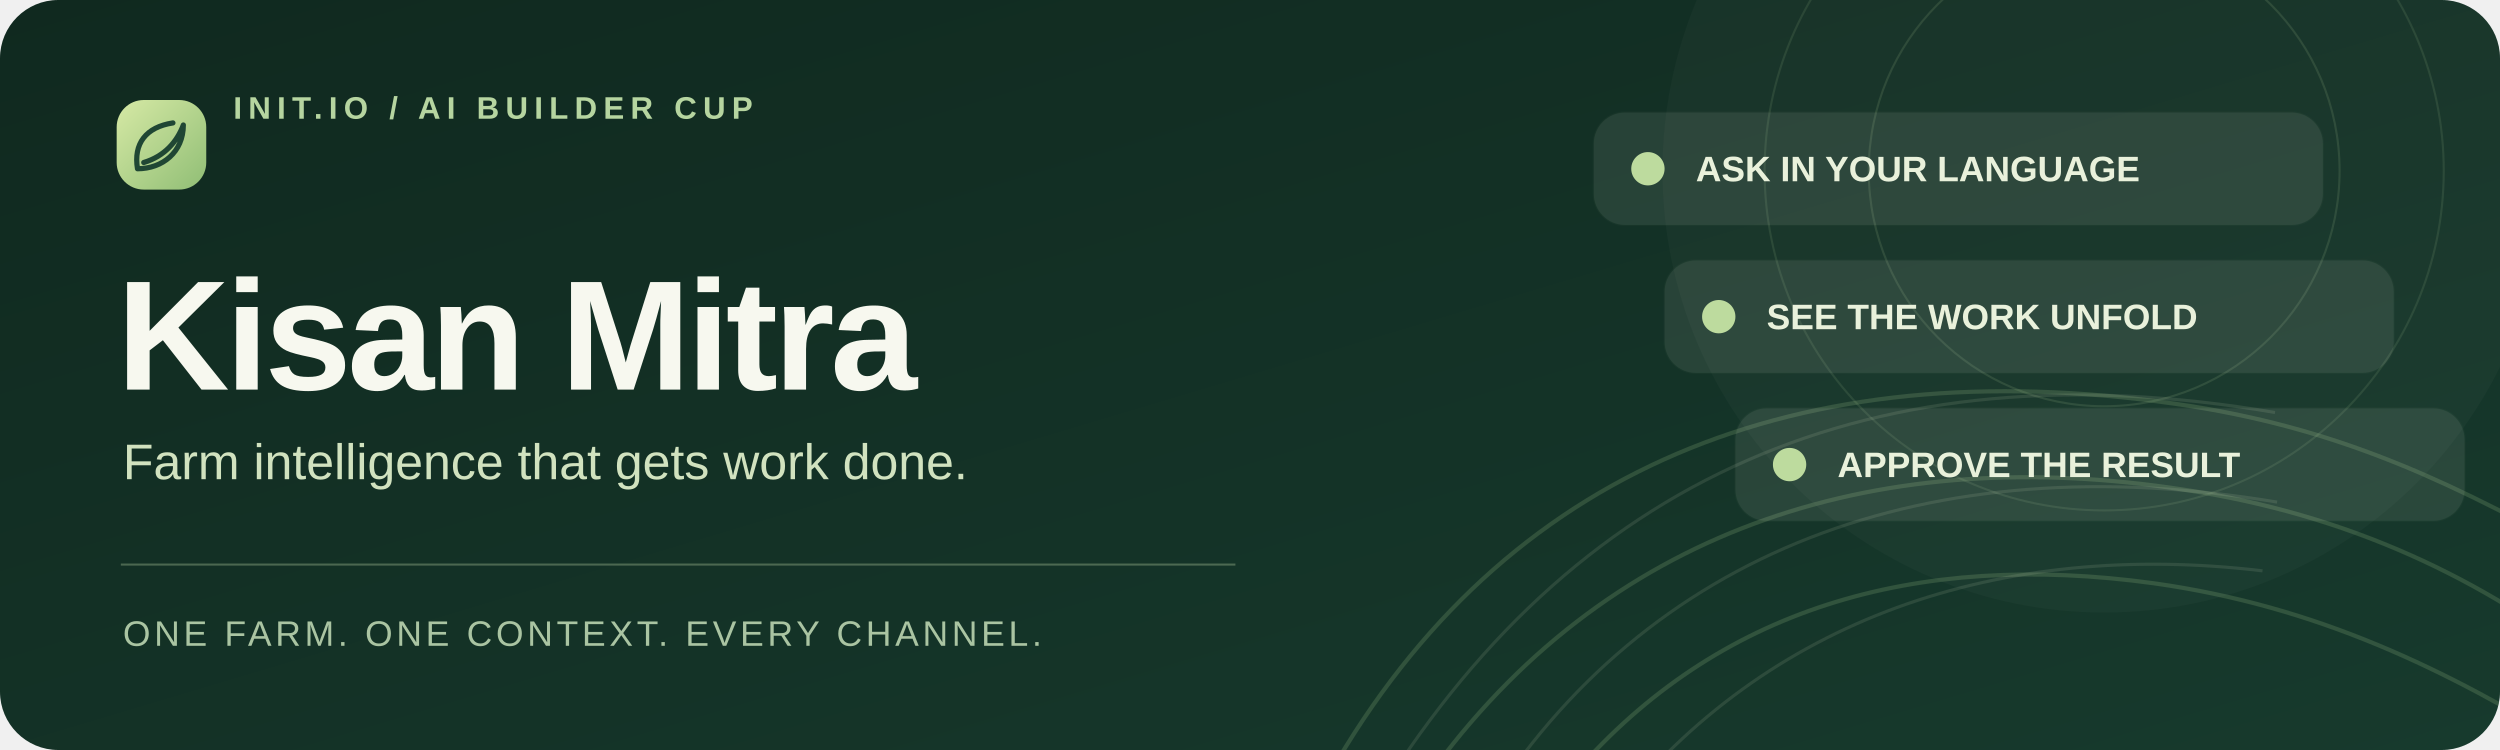
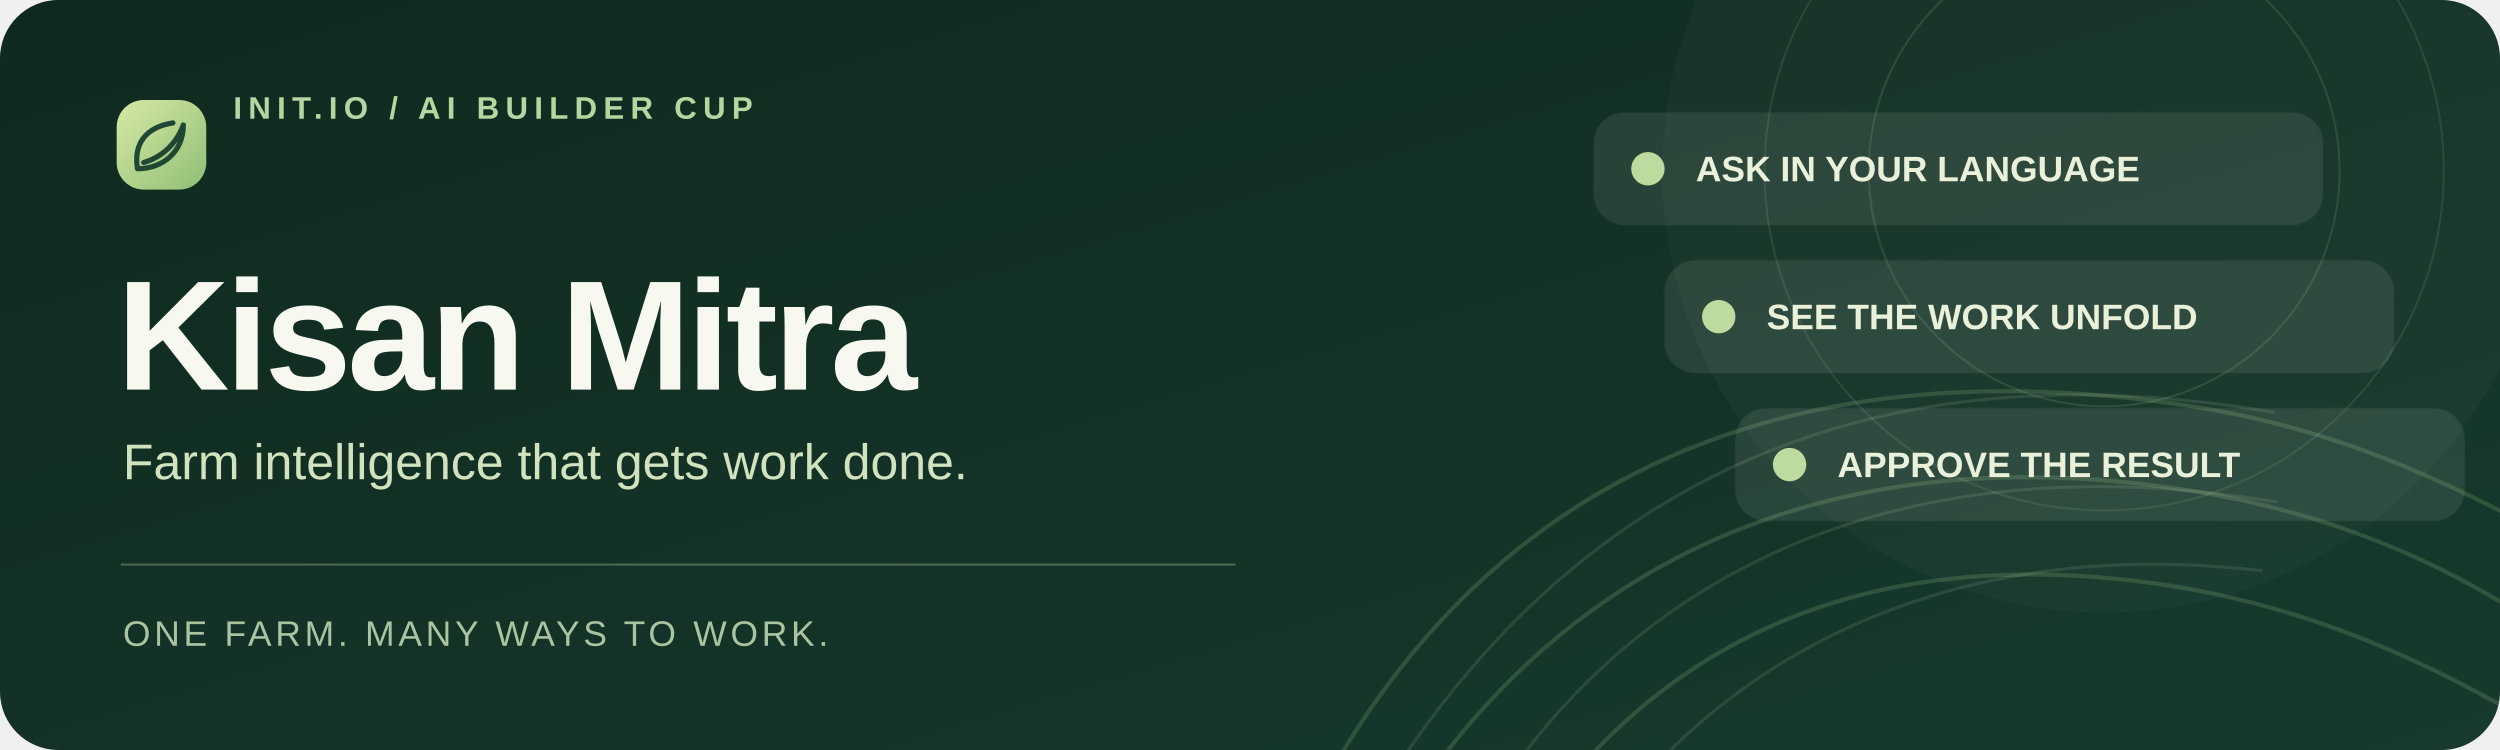
<svg xmlns="http://www.w3.org/2000/svg" viewBox="0 0 1200 360" role="img" aria-labelledby="title desc">
  <defs>
    <linearGradient id="field" x1="0" y1="0" x2="1" y2="1">
      <stop offset="0" stop-color="#10291f" />
      <stop offset="1" stop-color="#173a2d" />
    </linearGradient>
    <linearGradient id="glow" x1="0" y1="0" x2="1" y2="1">
      <stop offset="0" stop-color="#d6e9a5" />
      <stop offset="1" stop-color="#90be75" />
    </linearGradient>
    <clipPath id="frame">
      <rect width="1200" height="360" rx="28" />
    </clipPath>
  </defs>
  <g clip-path="url(#frame)">
    <rect width="1200" height="360" fill="url(#field)" />
    <circle cx="1010" cy="82" r="212" fill="#ffffff" opacity=".025" />
    <circle cx="1010" cy="82" r="163" fill="none" stroke="#b6d49b" opacity=".12" />
    <circle cx="1010" cy="82" r="113" fill="none" stroke="#b6d49b" opacity=".14" />
    <path d="M642 365c86-145 229-198 410-170 75 12 128 38 194 75M689 368c87-117 216-155 359-133 80 12 144 43 199 86M756 371c68-78 162-107 278-91 78 11 140 41 203 80" fill="none" stroke="#a8cf8d" stroke-width="2" opacity=".19" />
    <path d="M658 388c96-159 241-223 434-190M712 390c78-125 213-177 381-149M774 391c74-94 186-132 312-117" fill="none" stroke="#e4edcb" stroke-width="1.5" opacity=".11" />
    <g transform="translate(765 54)">
      <rect width="350" height="54" rx="15" fill="#f7f8ed" opacity=".09" stroke="#d4e4bd" stroke-opacity=".26" />
      <circle cx="26" cy="27" r="8" fill="#bddb9e" />
      <text x="49" y="33" fill="#e9f1db" font-family="Arial,Helvetica,sans-serif" font-size="17" font-weight="600">ASK IN YOUR LANGUAGE</text>
    </g>
    <g transform="translate(799 125)">
      <rect width="350" height="54" rx="15" fill="#f7f8ed" opacity=".09" stroke="#d4e4bd" stroke-opacity=".26" />
      <circle cx="26" cy="27" r="8" fill="#bddb9e" />
      <text x="49" y="33" fill="#e9f1db" font-family="Arial,Helvetica,sans-serif" font-size="17" font-weight="600">SEE THE WORK UNFOLD</text>
    </g>
    <g transform="translate(833 196)">
      <rect width="350" height="54" rx="15" fill="#f7f8ed" opacity=".09" stroke="#d4e4bd" stroke-opacity=".26" />
      <circle cx="26" cy="27" r="8" fill="#bddb9e" />
      <text x="49" y="33" fill="#e9f1db" font-family="Arial,Helvetica,sans-serif" font-size="17" font-weight="600">APPROVE THE RESULT</text>
    </g>
    <g transform="translate(56 48)">
      <rect width="43" height="43" rx="13" fill="url(#glow)" />
      <path d="M27 11C14 13 8 21 10 33c12 0 22-8 22-21-3 8-9 15-19 18" fill="none" stroke="#204734" stroke-width="2.5" stroke-linecap="round" stroke-linejoin="round" />
      <text x="56" y="9" fill="#b6d5a0" font-family="Arial,Helvetica,sans-serif" font-size="15" font-weight="700" letter-spacing="3">INIT.IO  /  AI BUILDER CUP</text>
    </g>
    <text x="56" y="187" fill="#f7f8ef" font-family="Arial,Helvetica,sans-serif" font-size="75" font-weight="700" letter-spacing="-2">Kisan Mitra</text>
    <text x="59" y="230" fill="#d1e2bf" font-family="Arial,Helvetica,sans-serif" font-size="24">Farm intelligence that gets work done.</text>
    <path d="M58 271h535" stroke="#afc99c" stroke-opacity=".36" />
-     <text x="59" y="310" fill="#aac4a2" font-family="Arial,Helvetica,sans-serif" font-size="17" letter-spacing="1.8">ONE FARM. ONE CONTEXT. EVERY CHANNEL.</text>
+     <text x="59" y="310" fill="#aac4a2" font-family="Arial,Helvetica,sans-serif" font-size="17" letter-spacing="1.8">ONE FARM. MANY WAYS TO WORK.</text>
  </g>
</svg>
